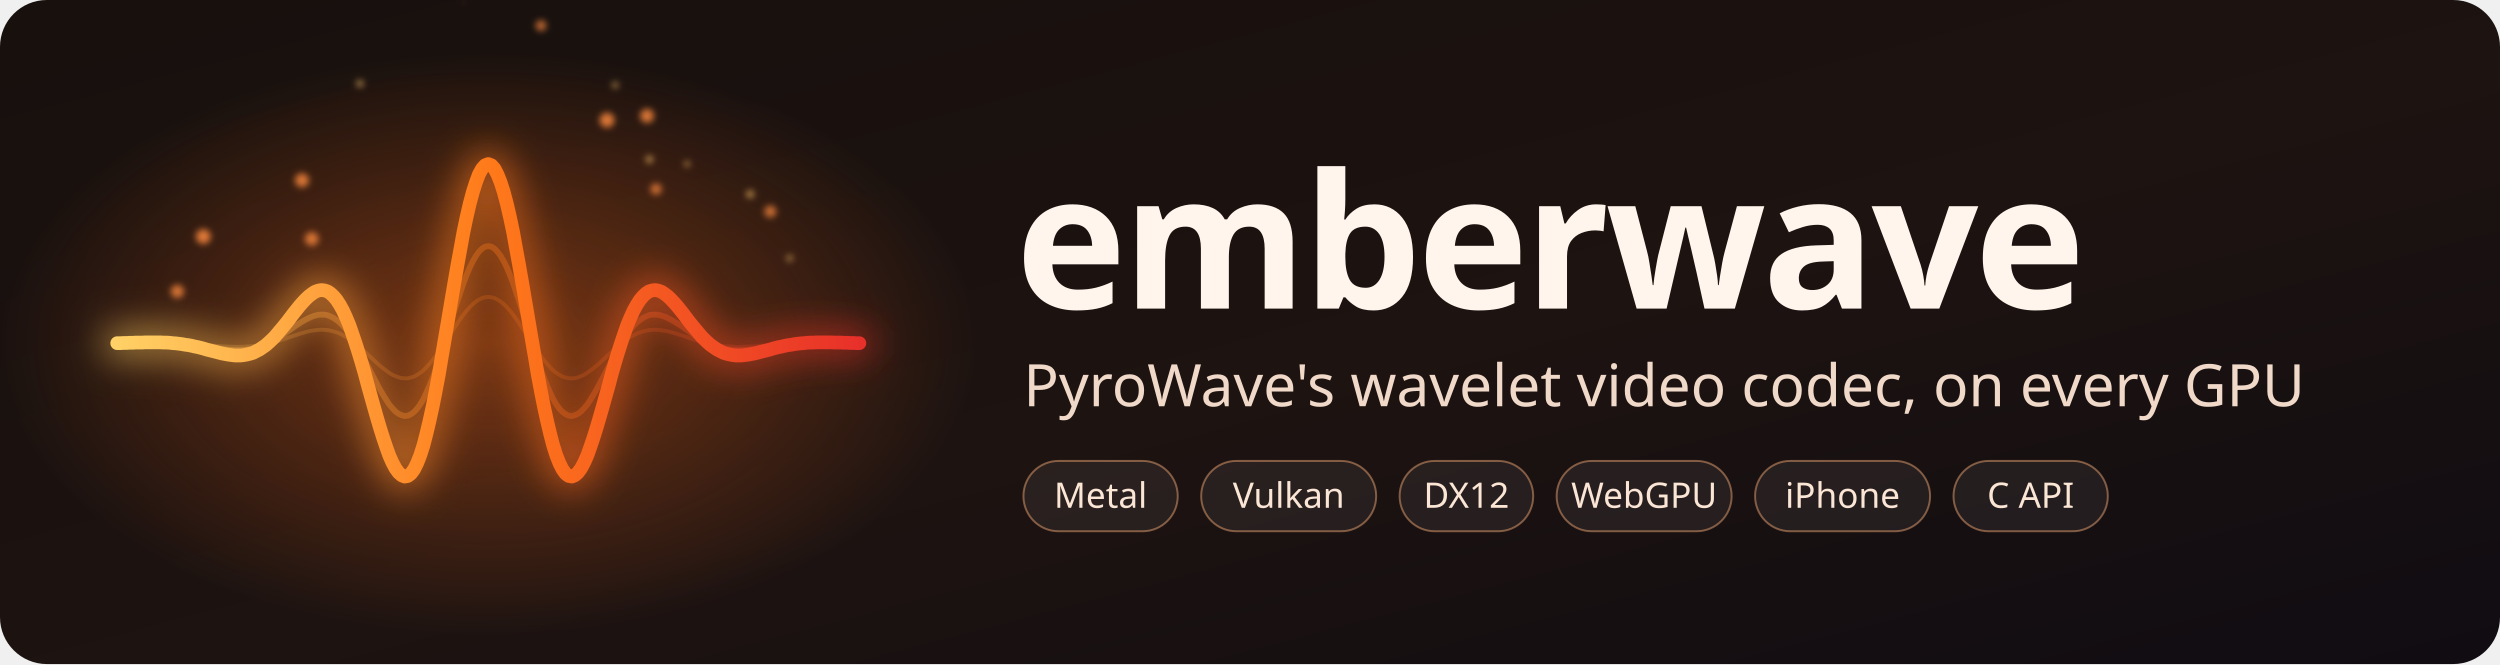
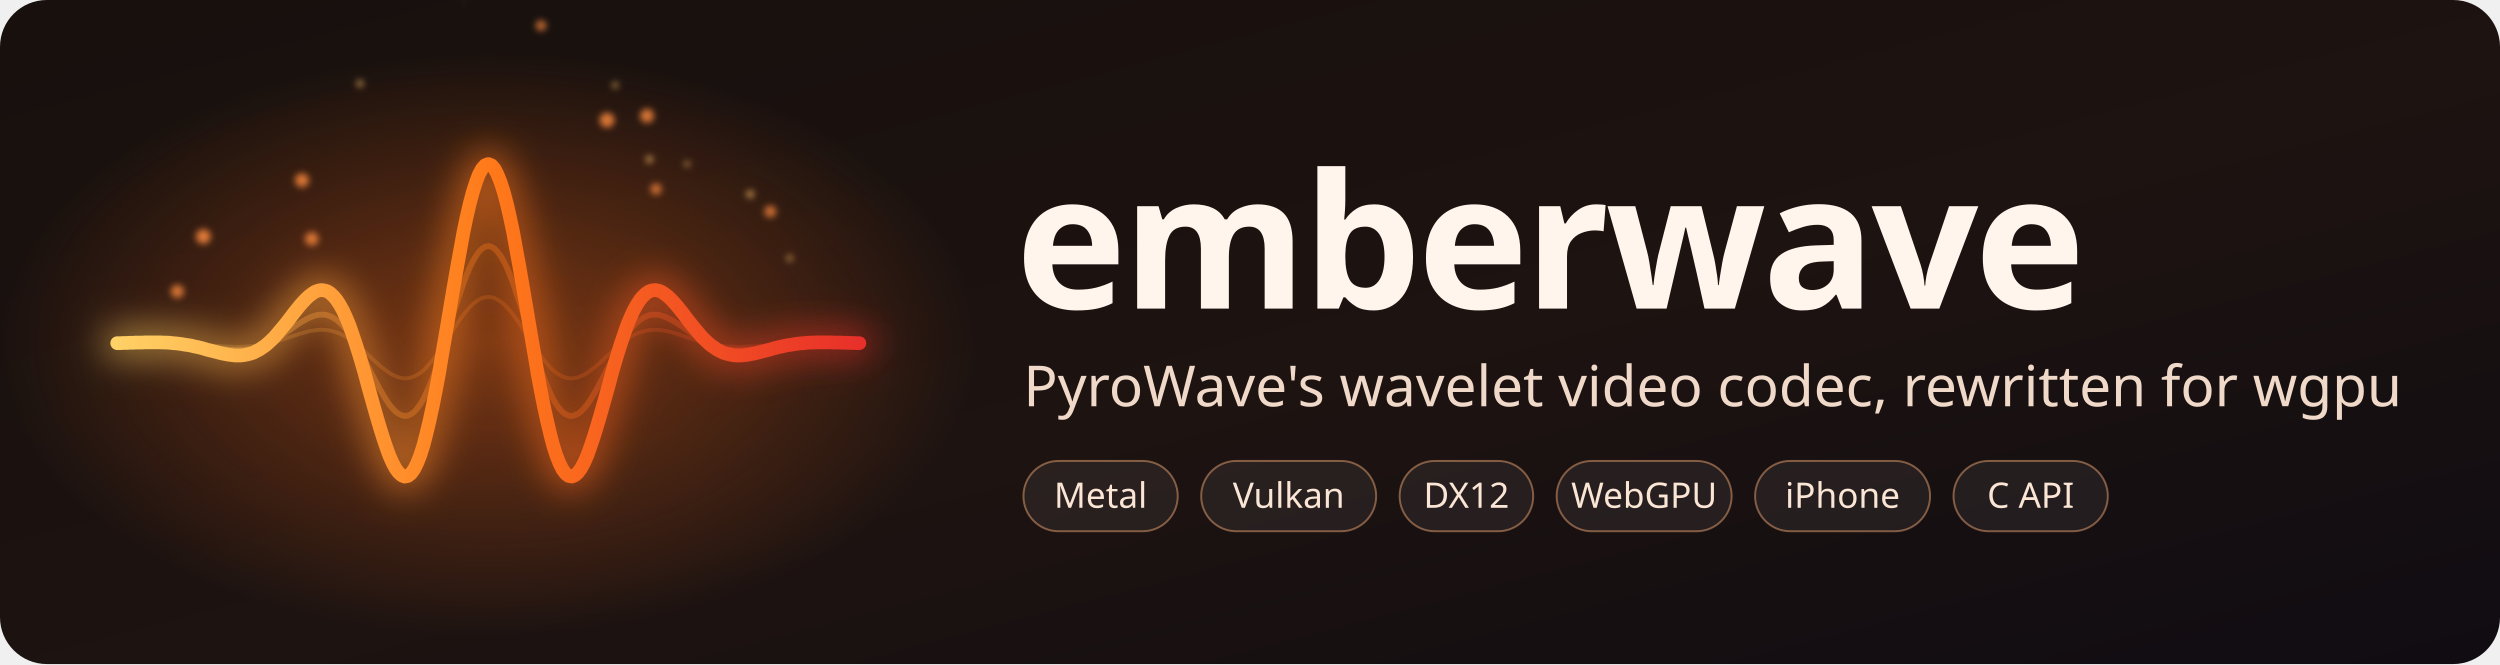
- <svg xmlns="http://www.w3.org/2000/svg" width="1280" height="340" viewBox="0 0 1280 340" role="img" aria-label="emberwave: PyroWave's wavelet video codec, on every GPU" font-family="-apple-system, BlinkMacSystemFont, 'Segoe UI', 'Noto Sans', Helvetica, Arial, sans-serif">
+ <svg xmlns="http://www.w3.org/2000/svg" width="1280" height="340" viewBox="0 0 1280 340" role="img" aria-label="emberwave: PyroWave's wavelet video codec, rewritten for wgpu" font-family="-apple-system, BlinkMacSystemFont, 'Segoe UI', 'Noto Sans', Helvetica, Arial, sans-serif">
  <defs>
    <linearGradient id="bg" x1="0" y1="0" x2="1" y2="1">
      <stop offset="0" stop-color="#17100d" />
      <stop offset="0.55" stop-color="#1d1311" />
      <stop offset="1" stop-color="#100c12" />
    </linearGradient>
    <radialGradient id="glow" cx="0.5" cy="0.5" r="0.5">
      <stop offset="0" stop-color="#ff6a1a" stop-opacity="0.42" />
      <stop offset="1" stop-color="#ff6a1a" stop-opacity="0" />
    </radialGradient>
    <linearGradient id="fire" x1="0" y1="0" x2="1" y2="0">
      <stop offset="0" stop-color="#ffd166" />
      <stop offset="0.5" stop-color="#ff7a1a" />
      <stop offset="1" stop-color="#e8302a" />
    </linearGradient>
    <filter id="blur" x="-20%" y="-50%" width="140%" height="200%">
      <feGaussianBlur stdDeviation="9" />
    </filter>
    <filter id="soft" x="-100%" y="-100%" width="300%" height="300%">
      <feGaussianBlur stdDeviation="1.6" />
    </filter>
  </defs>
  <rect width="1280" height="340" rx="24" fill="url(#bg)" />
  <ellipse cx="250" cy="176" rx="250" ry="150" fill="url(#glow)" />
  <path d="M60.0,175.7L61.6,175.7L63.2,175.6L64.8,175.6L66.3,175.5L67.9,175.5L69.5,175.4L71.1,175.4L72.7,175.4L74.2,175.3L75.8,175.3L77.4,175.3L79.0,175.3L80.6,175.3L82.2,175.3L83.8,175.4L85.3,175.4L86.9,175.5L88.5,175.7L90.1,175.8L91.7,176.0L93.2,176.2L94.8,176.5L96.4,176.7L98.0,177.0L99.6,177.4L101.2,177.7L102.8,178.1L104.3,178.5L105.9,179.0L107.5,179.4L109.1,179.8L110.7,180.2L112.2,180.6L113.8,181.0L115.4,181.3L117.0,181.6L118.6,181.8L120.2,182.0L121.8,182.0L123.3,182.0L124.9,181.8L126.5,181.5L128.1,181.1L129.7,180.6L131.2,179.8L132.8,179.0L134.4,177.9L136.0,176.8L137.6,175.4L139.2,173.9L140.8,172.3L142.3,170.5L143.9,168.6L145.5,166.7L147.1,164.7L148.7,162.6L150.2,160.6L151.8,158.6L153.4,156.6L155.0,154.8L156.6,153.1L158.2,151.6L159.8,150.4L161.3,149.4L162.9,148.8L164.5,148.5L166.1,148.7L167.7,149.2L169.2,150.2L170.8,151.7L172.4,153.6L174.0,156.1L175.6,159.0L177.2,162.5L178.8,166.3L180.3,170.6L181.9,175.3L183.5,180.3L185.1,185.6L186.7,191.1L188.2,196.8L189.8,202.5L191.4,208.2L193.0,213.8L194.6,219.2L196.2,224.3L197.8,229.0L199.3,233.2L200.9,236.8L202.5,239.8L204.1,242.0L205.7,243.4L207.2,244.0L208.8,243.7L210.4,242.5L212.0,240.3L213.6,237.1L215.2,233.0L216.8,228.0L218.3,222.2L219.9,215.5L221.5,208.2L223.1,200.1L224.7,191.6L226.2,182.6L227.8,173.3L229.4,163.9L231.0,154.4L232.6,145.0L234.2,135.8L235.8,127.1L237.3,118.8L238.9,111.2L240.5,104.3L242.1,98.3L243.7,93.3L245.2,89.3L246.8,86.4L248.4,84.6L250.0,84.0L251.6,84.6L253.2,86.4L254.7,89.3L256.3,93.3L257.9,98.3L259.5,104.3L261.1,111.2L262.7,118.8L264.2,127.1L265.8,135.8L267.4,145.0L269.0,154.4L270.6,163.9L272.2,173.3L273.8,182.6L275.3,191.6L276.9,200.1L278.5,208.2L280.1,215.5L281.7,222.2L283.2,228.0L284.8,233.0L286.4,237.1L288.0,240.3L289.6,242.5L291.2,243.7L292.8,244.0L294.3,243.4L295.9,242.0L297.5,239.8L299.1,236.8L300.7,233.2L302.2,229.0L303.8,224.3L305.4,219.2L307.0,213.8L308.6,208.2L310.2,202.5L311.8,196.8L313.3,191.1L314.9,185.6L316.5,180.3L318.1,175.3L319.7,170.6L321.2,166.3L322.8,162.5L324.4,159.0L326.0,156.1L327.6,153.6L329.2,151.7L330.8,150.2L332.3,149.2L333.9,148.7L335.5,148.5L337.1,148.8L338.7,149.4L340.2,150.4L341.8,151.6L343.4,153.1L345.0,154.8L346.6,156.6L348.2,158.6L349.8,160.6L351.3,162.6L352.9,164.7L354.5,166.7L356.1,168.6L357.7,170.5L359.2,172.3L360.8,173.9L362.4,175.4L364.0,176.8L365.6,177.9L367.2,179.0L368.8,179.8L370.3,180.6L371.9,181.1L373.5,181.5L375.1,181.8L376.7,182.0L378.2,182.0L379.8,182.0L381.4,181.8L383.0,181.6L384.6,181.3L386.2,181.0L387.8,180.6L389.3,180.2L390.9,179.8L392.5,179.4L394.1,179.0L395.7,178.5L397.2,178.1L398.8,177.7L400.4,177.4L402.0,177.0L403.6,176.7L405.2,176.5L406.8,176.2L408.3,176.0L409.9,175.8L411.5,175.7L413.1,175.5L414.7,175.4L416.2,175.4L417.8,175.3L419.4,175.3L421.0,175.3L422.6,175.3L424.2,175.3L425.8,175.3L427.3,175.4L428.9,175.4L430.5,175.4L432.1,175.5L433.7,175.5L435.2,175.6L436.8,175.6L438.4,175.7L440.0,175.7" fill="none" stroke="url(#fire)" stroke-width="16" stroke-linecap="round" opacity="0.55" filter="url(#blur)" />
  <path d="M60.0,175.9L61.6,175.8L63.2,175.8L64.8,175.8L66.3,175.8L67.9,175.7L69.5,175.7L71.1,175.7L72.7,175.7L74.2,175.6L75.8,175.6L77.4,175.6L79.0,175.6L80.6,175.6L82.2,175.6L83.8,175.7L85.3,175.7L86.9,175.8L88.5,175.8L90.1,175.9L91.7,176.0L93.2,176.1L94.8,176.2L96.4,176.4L98.0,176.6L99.6,176.7L101.2,176.9L102.8,177.2L104.3,177.4L105.9,177.6L107.5,177.8L109.1,178.1L110.7,178.3L112.2,178.5L113.8,178.7L115.4,178.9L117.0,179.1L118.6,179.2L120.2,179.3L121.8,179.3L123.3,179.3L124.9,179.2L126.5,179.0L128.1,178.8L129.7,178.5L131.2,178.1L132.8,177.6L134.4,177.1L136.0,176.4L137.6,175.7L139.2,174.9L140.8,174.0L142.3,173.0L143.9,172.0L145.5,170.9L147.1,169.8L148.7,168.7L150.2,167.6L151.8,166.5L153.4,165.5L155.0,164.5L156.6,163.6L158.2,162.8L159.8,162.1L161.3,161.6L162.9,161.2L164.5,161.1L166.1,161.1L167.7,161.4L169.2,162.0L170.8,162.8L172.4,163.9L174.0,165.2L175.6,166.8L177.2,168.6L178.8,170.7L180.3,173.1L181.9,175.6L183.5,178.3L185.1,181.2L186.7,184.2L188.2,187.3L189.8,190.4L191.4,193.5L193.0,196.5L194.6,199.5L196.2,202.2L197.8,204.8L199.3,207.1L200.9,209.0L202.5,210.7L204.1,211.9L205.7,212.6L207.2,213.0L208.8,212.8L210.4,212.1L212.0,210.9L213.6,209.2L215.2,207.0L216.8,204.3L218.3,201.1L219.9,197.5L221.5,193.5L223.1,189.1L224.7,184.5L226.2,179.6L227.8,174.5L229.4,169.4L231.0,164.3L232.6,159.1L234.2,154.2L235.8,149.4L237.3,144.9L238.9,140.8L240.5,137.0L242.1,133.8L243.7,131.0L245.2,128.9L246.8,127.3L248.4,126.3L250.0,126.0L251.6,126.3L253.2,127.3L254.7,128.9L256.3,131.0L257.9,133.8L259.5,137.0L261.1,140.8L262.7,144.9L264.2,149.4L265.8,154.2L267.4,159.1L269.0,164.3L270.6,169.4L272.2,174.5L273.8,179.6L275.3,184.5L276.9,189.1L278.5,193.5L280.1,197.5L281.7,201.1L283.2,204.3L284.8,207.0L286.4,209.2L288.0,210.9L289.6,212.1L291.2,212.8L292.8,213.0L294.3,212.6L295.9,211.9L297.5,210.7L299.1,209.0L300.7,207.1L302.2,204.8L303.8,202.2L305.4,199.5L307.0,196.5L308.6,193.5L310.2,190.4L311.8,187.3L313.3,184.2L314.9,181.2L316.5,178.3L318.1,175.6L319.7,173.1L321.2,170.7L322.8,168.6L324.4,166.8L326.0,165.2L327.6,163.9L329.2,162.8L330.8,162.0L332.3,161.4L333.9,161.1L335.5,161.1L337.1,161.2L338.7,161.6L340.2,162.1L341.8,162.8L343.4,163.6L345.0,164.5L346.6,165.5L348.2,166.5L349.8,167.6L351.3,168.7L352.9,169.8L354.5,170.9L356.1,172.0L357.7,173.0L359.2,174.0L360.8,174.9L362.4,175.7L364.0,176.4L365.6,177.1L367.2,177.6L368.8,178.1L370.3,178.5L371.9,178.8L373.5,179.0L375.1,179.2L376.7,179.3L378.2,179.3L379.8,179.3L381.4,179.2L383.0,179.1L384.6,178.9L386.2,178.7L387.8,178.5L389.3,178.3L390.9,178.1L392.5,177.8L394.1,177.6L395.7,177.4L397.2,177.2L398.8,176.9L400.4,176.7L402.0,176.6L403.6,176.4L405.2,176.2L406.8,176.1L408.3,176.0L409.9,175.9L411.5,175.8L413.1,175.8L414.7,175.7L416.2,175.7L417.8,175.6L419.4,175.6L421.0,175.6L422.6,175.6L424.2,175.6L425.8,175.6L427.3,175.7L428.9,175.7L430.5,175.7L432.1,175.7L433.7,175.8L435.2,175.8L436.8,175.8L438.4,175.8L440.0,175.9" fill="none" stroke="url(#fire)" stroke-width="3" stroke-linecap="round" opacity="0.35" />
  <path d="M60.0,175.9L61.6,175.9L63.2,175.9L64.8,175.9L66.3,175.9L67.9,175.9L69.5,175.9L71.1,175.8L72.7,175.8L74.2,175.8L75.8,175.8L77.4,175.8L79.0,175.8L80.6,175.8L82.2,175.8L83.8,175.8L85.3,175.9L86.9,175.9L88.5,175.9L90.1,176.0L91.7,176.0L93.2,176.1L94.8,176.1L96.4,176.2L98.0,176.3L99.6,176.4L101.2,176.5L102.8,176.6L104.3,176.7L105.9,176.8L107.5,176.9L109.1,177.0L110.7,177.1L112.2,177.2L113.8,177.3L115.4,177.4L117.0,177.5L118.6,177.5L120.2,177.6L121.8,177.6L123.3,177.6L124.9,177.5L126.5,177.4L128.1,177.3L129.7,177.2L131.2,177.0L132.8,176.8L134.4,176.5L136.0,176.2L137.6,175.8L139.2,175.5L140.8,175.0L142.3,174.6L143.9,174.1L145.5,173.6L147.1,173.0L148.7,172.5L150.2,172.0L151.8,171.5L153.4,170.9L155.0,170.5L156.6,170.0L158.2,169.6L159.8,169.3L161.3,169.1L162.9,168.9L164.5,168.8L166.1,168.9L167.7,169.0L169.2,169.3L170.8,169.7L172.4,170.2L174.0,170.8L175.6,171.6L177.2,172.5L178.8,173.5L180.3,174.6L181.9,175.8L183.5,177.1L185.1,178.5L186.7,180.0L188.2,181.4L189.8,182.9L191.4,184.4L193.0,185.9L194.6,187.3L196.2,188.6L197.8,189.8L199.3,190.9L200.9,191.9L202.5,192.6L204.1,193.2L205.7,193.6L207.2,193.7L208.8,193.7L210.4,193.3L212.0,192.8L213.6,191.9L215.2,190.9L216.8,189.6L218.3,188.1L219.9,186.3L221.5,184.4L223.1,182.3L224.7,180.1L226.2,177.7L227.8,175.3L229.4,172.8L231.0,170.4L232.6,167.9L234.2,165.5L235.8,163.2L237.3,161.1L238.9,159.1L240.5,157.3L242.1,155.7L243.7,154.4L245.2,153.4L246.8,152.6L248.4,152.2L250.0,152.0L251.6,152.2L253.2,152.6L254.7,153.4L256.3,154.4L257.9,155.7L259.5,157.3L261.1,159.1L262.7,161.1L264.2,163.2L265.8,165.5L267.4,167.9L269.0,170.4L270.6,172.8L272.2,175.3L273.8,177.7L275.3,180.1L276.9,182.3L278.5,184.4L280.1,186.3L281.7,188.1L283.2,189.6L284.8,190.9L286.4,191.9L288.0,192.8L289.6,193.3L291.2,193.7L292.8,193.7L294.3,193.6L295.9,193.2L297.5,192.6L299.1,191.9L300.7,190.9L302.2,189.8L303.8,188.6L305.4,187.3L307.0,185.9L308.6,184.4L310.2,182.9L311.8,181.4L313.3,180.0L314.9,178.5L316.5,177.1L318.1,175.8L319.7,174.6L321.2,173.5L322.8,172.5L324.4,171.6L326.0,170.8L327.6,170.2L329.2,169.7L330.8,169.3L332.3,169.0L333.9,168.9L335.5,168.8L337.1,168.9L338.7,169.1L340.2,169.3L341.8,169.6L343.4,170.0L345.0,170.5L346.6,170.9L348.2,171.5L349.8,172.0L351.3,172.5L352.9,173.0L354.5,173.6L356.1,174.1L357.7,174.6L359.2,175.0L360.8,175.5L362.4,175.8L364.0,176.2L365.6,176.5L367.2,176.8L368.8,177.0L370.3,177.2L371.9,177.3L373.5,177.4L375.1,177.5L376.7,177.6L378.2,177.6L379.8,177.6L381.4,177.5L383.0,177.5L384.6,177.4L386.2,177.3L387.8,177.2L389.3,177.1L390.9,177.0L392.5,176.9L394.1,176.8L395.7,176.7L397.2,176.6L398.8,176.5L400.4,176.4L402.0,176.3L403.6,176.2L405.2,176.1L406.8,176.1L408.3,176.0L409.9,176.0L411.5,175.9L413.1,175.9L414.7,175.9L416.2,175.8L417.8,175.8L419.4,175.8L421.0,175.8L422.6,175.8L424.2,175.8L425.8,175.8L427.3,175.8L428.9,175.8L430.5,175.9L432.1,175.9L433.7,175.9L435.2,175.9L436.8,175.9L438.4,175.9L440.0,175.9" fill="none" stroke="url(#fire)" stroke-width="2" stroke-linecap="round" opacity="0.22" />
  <path d="M60.0,175.7L61.6,175.7L63.2,175.6L64.8,175.6L66.3,175.5L67.9,175.5L69.5,175.4L71.1,175.4L72.7,175.4L74.2,175.3L75.8,175.3L77.4,175.3L79.0,175.3L80.6,175.3L82.2,175.3L83.8,175.4L85.3,175.4L86.9,175.5L88.5,175.7L90.1,175.8L91.7,176.0L93.2,176.2L94.8,176.5L96.4,176.7L98.0,177.0L99.6,177.4L101.2,177.7L102.8,178.1L104.3,178.5L105.9,179.0L107.5,179.4L109.1,179.8L110.7,180.2L112.2,180.6L113.8,181.0L115.4,181.3L117.0,181.6L118.6,181.8L120.2,182.0L121.8,182.0L123.3,182.0L124.9,181.8L126.5,181.5L128.1,181.1L129.7,180.6L131.2,179.8L132.8,179.0L134.4,177.9L136.0,176.8L137.6,175.4L139.2,173.9L140.8,172.3L142.3,170.5L143.9,168.6L145.5,166.7L147.1,164.7L148.7,162.6L150.2,160.6L151.8,158.6L153.4,156.6L155.0,154.8L156.6,153.1L158.2,151.6L159.8,150.4L161.3,149.4L162.9,148.8L164.5,148.5L166.1,148.7L167.7,149.2L169.2,150.2L170.8,151.7L172.4,153.6L174.0,156.1L175.6,159.0L177.2,162.5L178.8,166.3L180.3,170.6L181.9,175.3L183.5,180.3L185.1,185.6L186.7,191.1L188.2,196.8L189.8,202.5L191.4,208.2L193.0,213.8L194.6,219.2L196.2,224.3L197.8,229.0L199.3,233.2L200.9,236.8L202.5,239.8L204.1,242.0L205.7,243.4L207.2,244.0L208.8,243.7L210.4,242.5L212.0,240.3L213.6,237.1L215.2,233.0L216.8,228.0L218.3,222.2L219.9,215.5L221.5,208.2L223.1,200.1L224.7,191.6L226.2,182.6L227.8,173.3L229.4,163.9L231.0,154.4L232.6,145.0L234.2,135.8L235.8,127.1L237.3,118.8L238.9,111.2L240.5,104.3L242.1,98.3L243.7,93.3L245.2,89.3L246.8,86.4L248.4,84.6L250.0,84.0L251.6,84.6L253.2,86.4L254.7,89.3L256.3,93.3L257.9,98.3L259.5,104.3L261.1,111.2L262.7,118.8L264.2,127.1L265.8,135.8L267.4,145.0L269.0,154.4L270.6,163.9L272.2,173.3L273.8,182.6L275.3,191.6L276.9,200.1L278.5,208.2L280.1,215.5L281.7,222.2L283.2,228.0L284.8,233.0L286.4,237.1L288.0,240.3L289.6,242.5L291.2,243.7L292.8,244.0L294.3,243.4L295.9,242.0L297.5,239.8L299.1,236.8L300.7,233.2L302.2,229.0L303.8,224.3L305.4,219.2L307.0,213.8L308.6,208.2L310.2,202.5L311.8,196.8L313.3,191.1L314.9,185.6L316.5,180.3L318.1,175.3L319.7,170.6L321.2,166.3L322.8,162.5L324.4,159.0L326.0,156.1L327.6,153.6L329.2,151.7L330.8,150.2L332.3,149.2L333.9,148.7L335.5,148.5L337.1,148.8L338.7,149.4L340.2,150.4L341.8,151.6L343.4,153.1L345.0,154.8L346.6,156.6L348.2,158.6L349.8,160.6L351.3,162.6L352.9,164.7L354.5,166.7L356.1,168.6L357.7,170.5L359.2,172.3L360.8,173.9L362.4,175.4L364.0,176.8L365.6,177.9L367.2,179.0L368.8,179.8L370.3,180.6L371.9,181.1L373.5,181.5L375.1,181.8L376.7,182.0L378.2,182.0L379.8,182.0L381.4,181.8L383.0,181.6L384.6,181.3L386.2,181.0L387.8,180.6L389.3,180.2L390.9,179.8L392.5,179.4L394.1,179.0L395.7,178.5L397.2,178.1L398.8,177.7L400.4,177.4L402.0,177.0L403.6,176.7L405.2,176.5L406.8,176.2L408.3,176.0L409.9,175.8L411.5,175.7L413.1,175.5L414.7,175.4L416.2,175.4L417.8,175.3L419.4,175.3L421.0,175.3L422.6,175.3L424.2,175.3L425.8,175.3L427.3,175.4L428.9,175.4L430.5,175.4L432.1,175.5L433.7,175.5L435.2,175.6L436.8,175.6L438.4,175.7L440.0,175.7" fill="none" stroke="url(#fire)" stroke-width="7" stroke-linecap="round" stroke-linejoin="round" />
  <circle cx="104.1" cy="121.1" r="3.8" fill="#ff8a3d" opacity="0.83" filter="url(#soft)" />
  <circle cx="277.0" cy="13.1" r="2.8" fill="#ff8a3d" opacity="0.69" filter="url(#soft)" />
  <circle cx="159.6" cy="122.3" r="3.5" fill="#ff8a3d" opacity="0.78" filter="url(#soft)" />
  <circle cx="332.5" cy="81.6" r="2.0" fill="#ffc46b" opacity="0.60" filter="url(#soft)" />
  <circle cx="394.4" cy="108.3" r="3.1" fill="#ff8a3d" opacity="0.73" filter="url(#soft)" />
  <circle cx="184.3" cy="42.8" r="1.9" fill="#ffc46b" opacity="0.59" filter="url(#soft)" />
  <circle cx="404.3" cy="132.2" r="1.7" fill="#ffc46b" opacity="0.56" filter="url(#soft)" />
  <circle cx="90.8" cy="149.2" r="3.4" fill="#ff8a3d" opacity="0.77" filter="url(#soft)" />
  <circle cx="310.8" cy="61.5" r="3.8" fill="#ff8a3d" opacity="0.82" filter="url(#soft)" />
  <circle cx="237.5" cy="-2.2" r="2.7" fill="#ff8a3d" opacity="0.68" filter="url(#soft)" />
  <circle cx="335.9" cy="96.8" r="2.9" fill="#ff8a3d" opacity="0.72" filter="url(#soft)" />
  <circle cx="384.1" cy="99.4" r="2.1" fill="#ffc46b" opacity="0.61" filter="url(#soft)" />
  <circle cx="351.8" cy="83.9" r="1.6" fill="#ffc46b" opacity="0.55" filter="url(#soft)" />
  <circle cx="315.0" cy="43.6" r="1.7" fill="#ffc46b" opacity="0.57" filter="url(#soft)" />
  <circle cx="331.3" cy="59.3" r="3.6" fill="#ff8a3d" opacity="0.80" filter="url(#soft)" />
  <circle cx="154.6" cy="92.3" r="3.6" fill="#ff8a3d" opacity="0.80" filter="url(#soft)" />
  <text x="520.0" y="158.0" font-size="96" font-weight="700" fill="#fff5ec" text-anchor="start" letter-spacing="-2">emberwave</text>
-   <text x="524.0" y="208.0" font-size="30" font-weight="400" fill="#f0d9c8" text-anchor="start">PyroWave's wavelet video codec, on every GPU</text>
+   <text x="524.0" y="208.0" font-size="29" font-weight="400" fill="#f0d9c8" text-anchor="start">PyroWave's wavelet video codec, rewritten for wgpu</text>
  <rect x="524.0" y="236" width="79.0" height="36" rx="18" fill="#ffffff" fill-opacity="0.06" stroke="#ffb27a" stroke-opacity="0.45" />
  <text x="563.5" y="260.0" font-size="18" font-weight="500" fill="#fbe6d6" text-anchor="middle">Metal</text>
  <rect x="615.0" y="236" width="89.6" height="36" rx="18" fill="#ffffff" fill-opacity="0.06" stroke="#ffb27a" stroke-opacity="0.45" />
  <text x="659.8" y="260.0" font-size="18" font-weight="500" fill="#fbe6d6" text-anchor="middle">Vulkan</text>
  <rect x="716.6" y="236" width="68.4" height="36" rx="18" fill="#ffffff" fill-opacity="0.06" stroke="#ffb27a" stroke-opacity="0.45" />
  <text x="750.8" y="260.0" font-size="18" font-weight="500" fill="#fbe6d6" text-anchor="middle">DX12</text>
  <rect x="797.0" y="236" width="89.6" height="36" rx="18" fill="#ffffff" fill-opacity="0.06" stroke="#ffb27a" stroke-opacity="0.45" />
  <text x="841.8" y="260.0" font-size="18" font-weight="500" fill="#fbe6d6" text-anchor="middle">WebGPU</text>
  <rect x="898.6" y="236" width="89.6" height="36" rx="18" fill="#ffffff" fill-opacity="0.06" stroke="#ffb27a" stroke-opacity="0.45" />
  <text x="943.4" y="260.0" font-size="18" font-weight="500" fill="#fbe6d6" text-anchor="middle">iPhone</text>
  <rect x="1000.2" y="236" width="79.0" height="36" rx="18" fill="#ffffff" fill-opacity="0.06" stroke="#ffb27a" stroke-opacity="0.45" />
  <text x="1039.7" y="260.0" font-size="18" font-weight="500" fill="#fbe6d6" text-anchor="middle">C API</text>
</svg>
